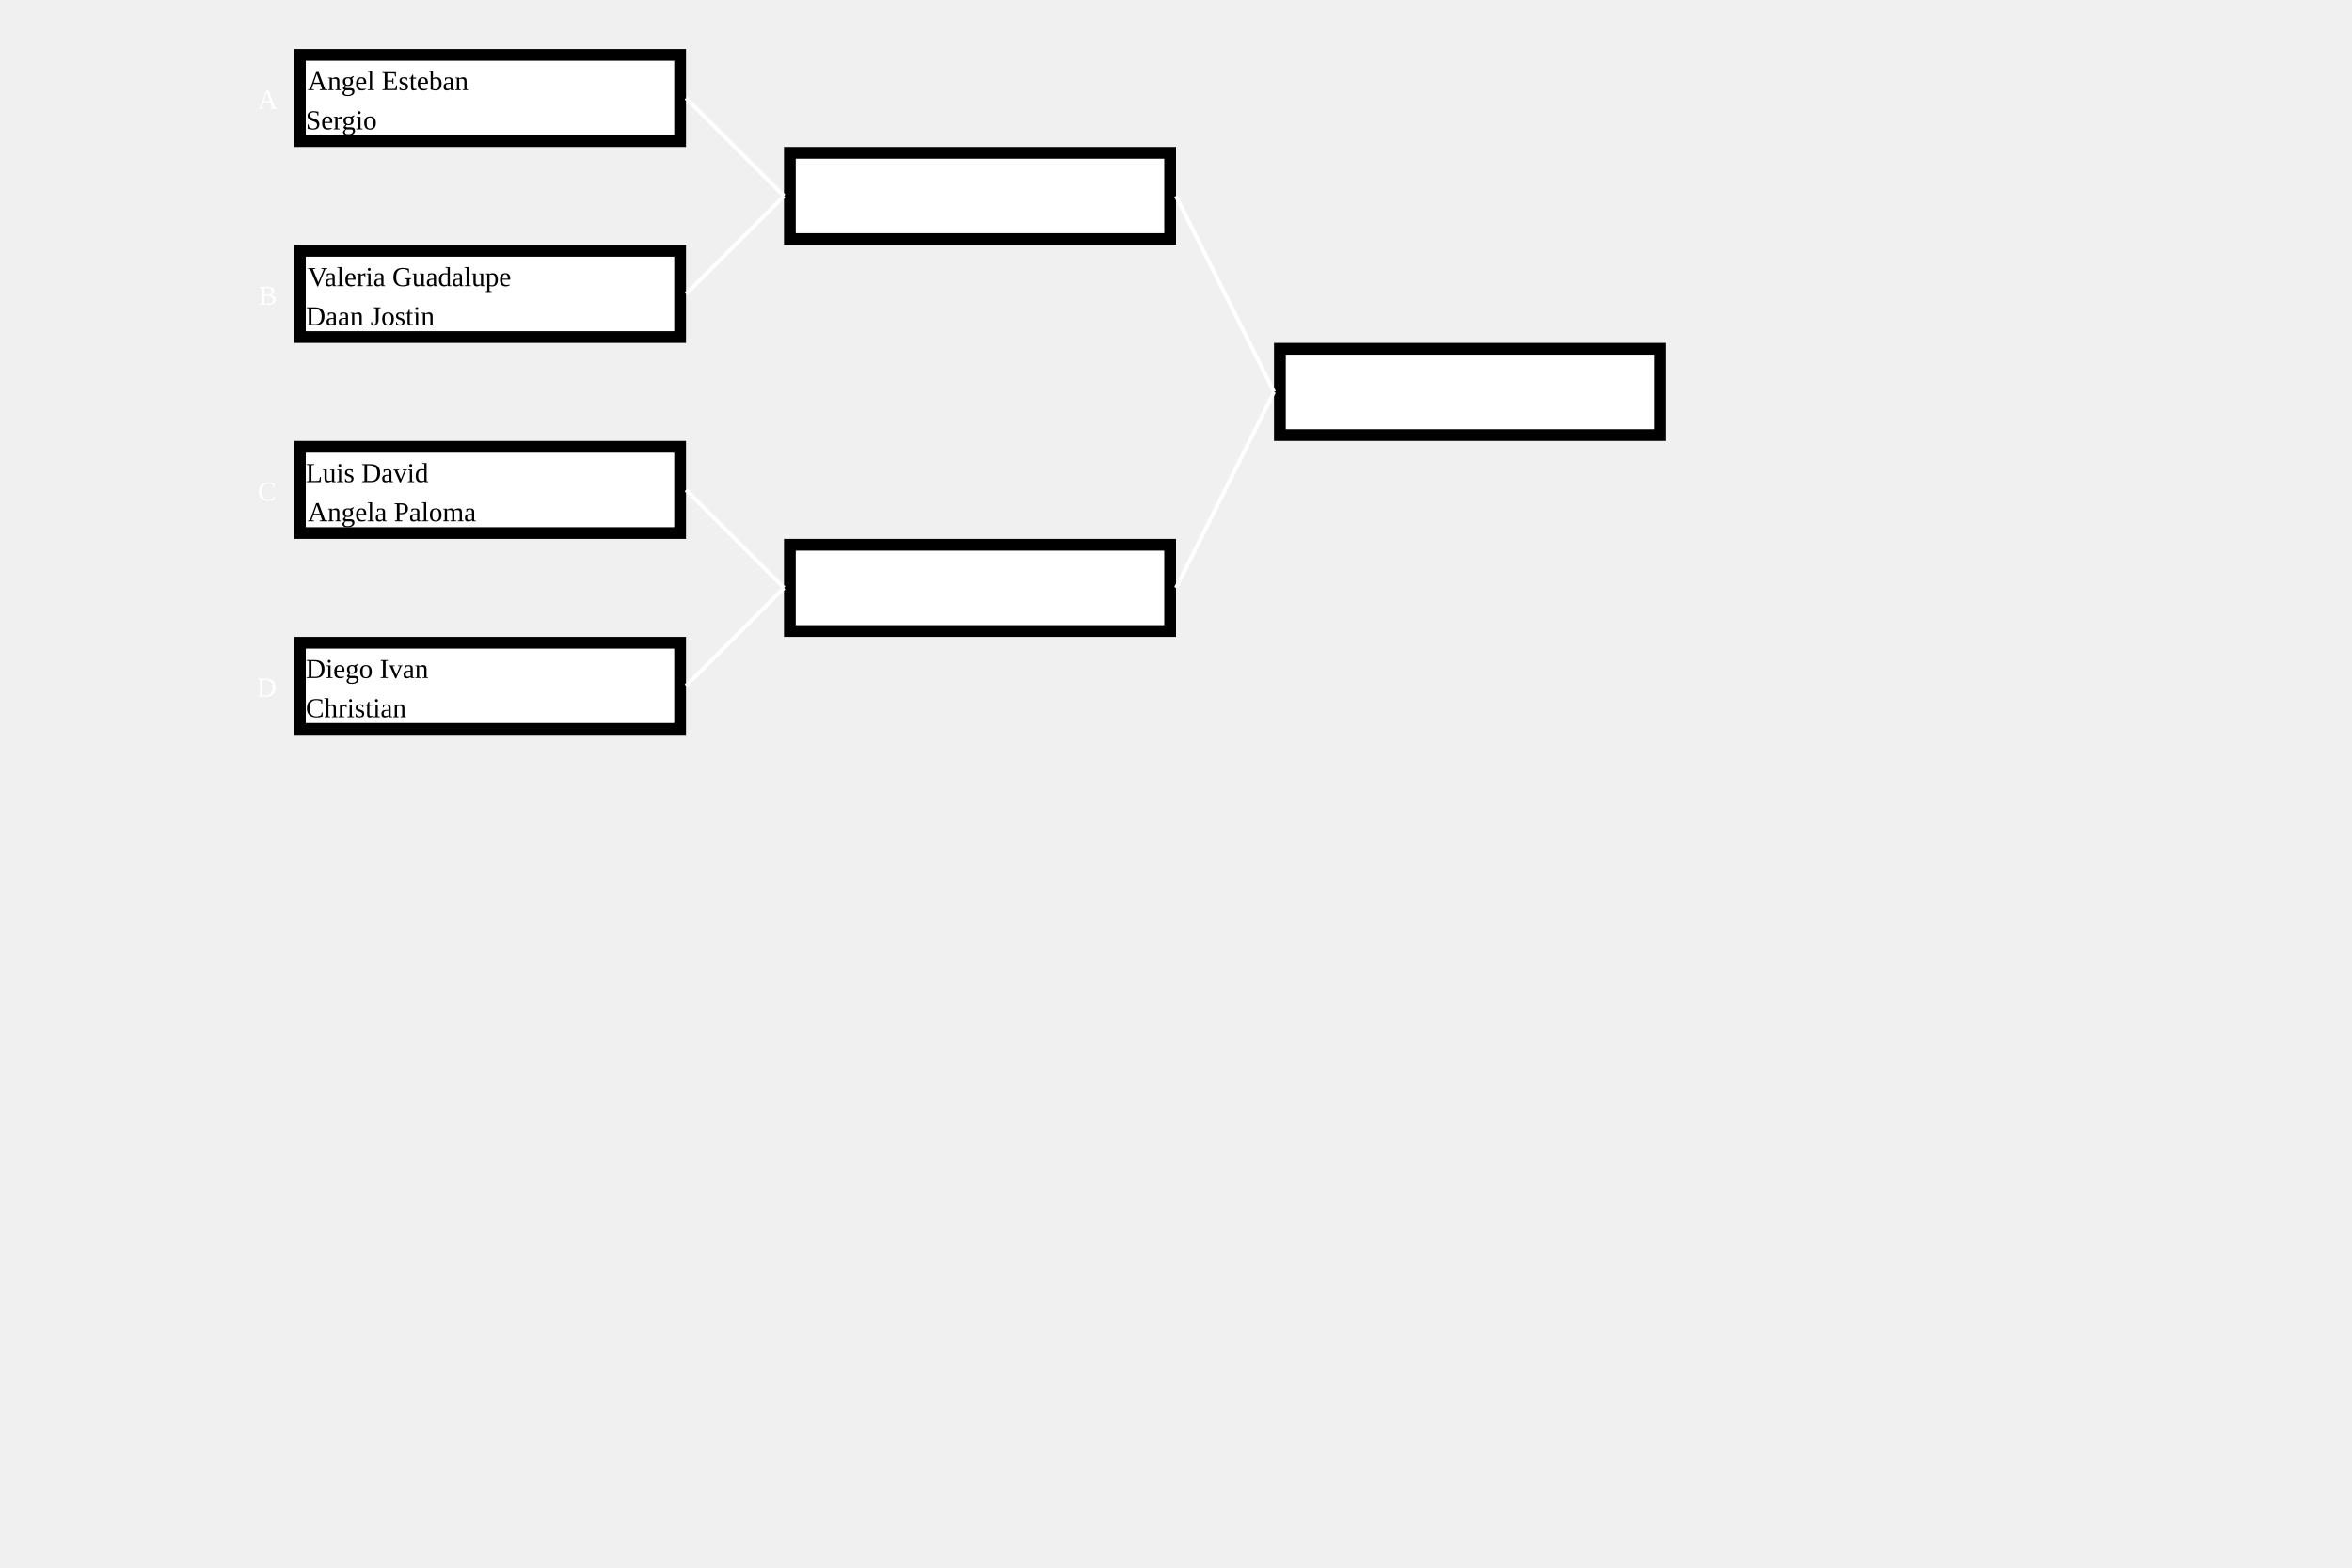
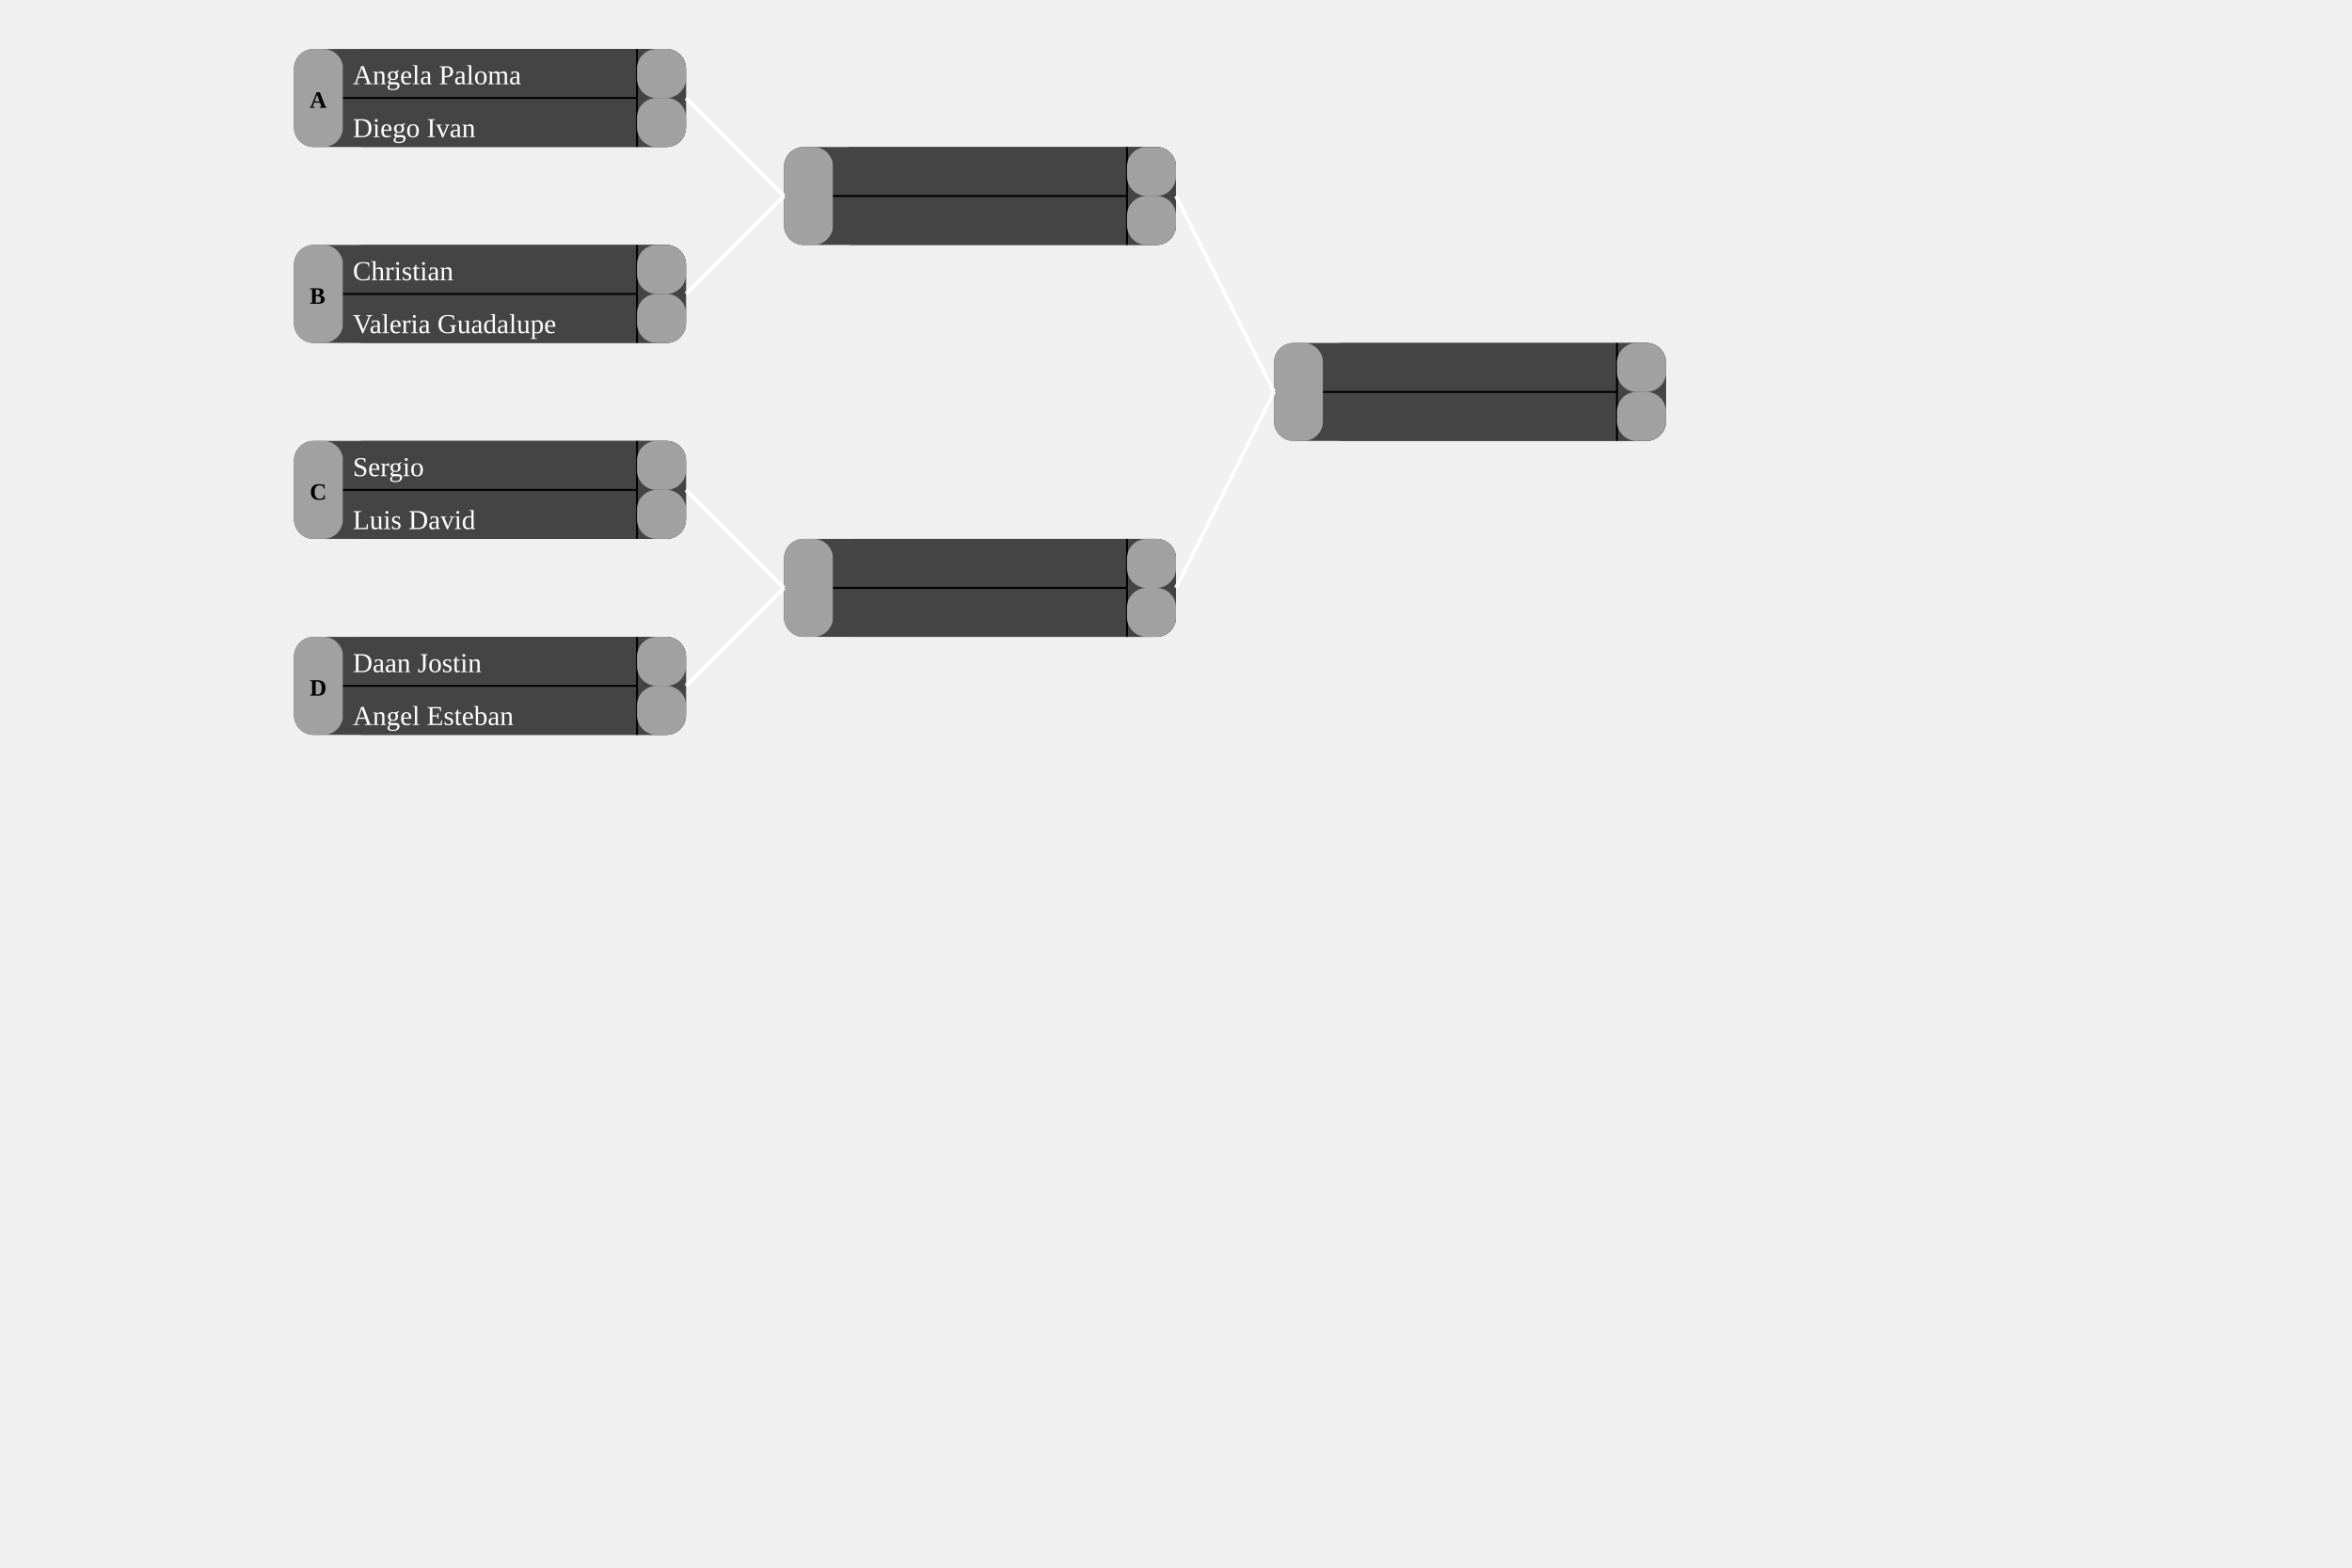
- <svg xmlns="http://www.w3.org/2000/svg" version="1.1" width="1200" height="800">
-   <g />
-   <rect width="200" height="50" fill="black" x="150" y="25" />
-   <rect width="188" height="38" fill="white" x="156" y="31" />
-   <g>
-     <text x="157" y="46" font-size="14" fill="black">
-       <tspan dy="0" x="157">Angel Esteban</tspan>
-     </text>
-     <text x="156" y="66" font-size="14" fill="black">
-       <tspan dy="0" x="156">Sergio</tspan>
-     </text>
-     <text x="131.5" y="55.5" font-size="14" fill="white">
-       <tspan dy="0" x="131.5">A</tspan>
-     </text>
+ <svg xmlns="http://www.w3.org/2000/svg" baseProfile="full" height="800" version="1.1" width="1200">
+   <defs />
+   <g id="g__enfrentamientos">
+     <g id="match__A">
+       <rect class="fondo_matchup" fill="#444444" height="50px" rx="10" ry="10" width="200px" x="150.0" y="25.0" />
+       <rect class="matchup__id__container" fill="#a1a1a1" height="50px" rx="10" ry="10" width="25px" x="150.0" y="25.0" />
+       <text class="matchup__id" font-weight="700" x="158.0" y="55.0">A</text>
+       <rect class="players__container" fill="#444444" height="50px" rx="10" ry="10" width="175px" x="175.0" y="25.0" />
+       <line class="divisor_line" stroke="black" stroke-width="1" x1="175.0" x2="325.0" y1="50.0" y2="50.0" />
+       <text class="matchup__player1" fill="white" font-size="14px" x="180.0" y="43.0">Angela Paloma</text>
+       <text class="matchup__player2" fill="white" font-size="14px" x="180.0" y="70.0">Diego Ivan</text>
+       <line class="divisor_line_2" stroke="black" stroke-width="1" x1="325.0" x2="325.0" y1="25.0" y2="75.0" />
+       <rect class="match__puntaje__player1" fill="#a1a1a1" height="25px" rx="10" ry="10" width="25px" x="325.0" y="25.0" />
+       <rect class="match__puntaje__player2" fill="#a1a1a1" height="25px" rx="10" ry="10" width="25px" x="325.0" y="50.0" />
+     </g>
+     <g id="match__B">
+       <rect class="fondo_matchup" fill="#444444" height="50px" rx="10" ry="10" width="200px" x="150.0" y="125.0" />
+       <rect class="matchup__id__container" fill="#a1a1a1" height="50px" rx="10" ry="10" width="25px" x="150.0" y="125.0" />
+       <text class="matchup__id" font-weight="700" x="158.0" y="155.0">B</text>
+       <rect class="players__container" fill="#444444" height="50px" rx="10" ry="10" width="175px" x="175.0" y="125.0" />
+       <line class="divisor_line" stroke="black" stroke-width="1" x1="175.0" x2="325.0" y1="150.0" y2="150.0" />
+       <text class="matchup__player1" fill="white" font-size="14px" x="180.0" y="143.0">Christian</text>
+       <text class="matchup__player2" fill="white" font-size="14px" x="180.0" y="170.0">Valeria Guadalupe</text>
+       <line class="divisor_line_2" stroke="black" stroke-width="1" x1="325.0" x2="325.0" y1="125.0" y2="175.0" />
+       <rect class="match__puntaje__player1" fill="#a1a1a1" height="25px" rx="10" ry="10" width="25px" x="325.0" y="125.0" />
+       <rect class="match__puntaje__player2" fill="#a1a1a1" height="25px" rx="10" ry="10" width="25px" x="325.0" y="150.0" />
+     </g>
+     <g id="match__C">
+       <rect class="fondo_matchup" fill="#444444" height="50px" rx="10" ry="10" width="200px" x="150.0" y="225.0" />
+       <rect class="matchup__id__container" fill="#a1a1a1" height="50px" rx="10" ry="10" width="25px" x="150.0" y="225.0" />
+       <text class="matchup__id" font-weight="700" x="158.0" y="255.0">C</text>
+       <rect class="players__container" fill="#444444" height="50px" rx="10" ry="10" width="175px" x="175.0" y="225.0" />
+       <line class="divisor_line" stroke="black" stroke-width="1" x1="175.0" x2="325.0" y1="250.0" y2="250.0" />
+       <text class="matchup__player1" fill="white" font-size="14px" x="180.0" y="243.0">Sergio</text>
+       <text class="matchup__player2" fill="white" font-size="14px" x="180.0" y="270.0">Luis David</text>
+       <line class="divisor_line_2" stroke="black" stroke-width="1" x1="325.0" x2="325.0" y1="225.0" y2="275.0" />
+       <rect class="match__puntaje__player1" fill="#a1a1a1" height="25px" rx="10" ry="10" width="25px" x="325.0" y="225.0" />
+       <rect class="match__puntaje__player2" fill="#a1a1a1" height="25px" rx="10" ry="10" width="25px" x="325.0" y="250.0" />
+     </g>
+     <g id="match__D">
+       <rect class="fondo_matchup" fill="#444444" height="50px" rx="10" ry="10" width="200px" x="150.0" y="325.0" />
+       <rect class="matchup__id__container" fill="#a1a1a1" height="50px" rx="10" ry="10" width="25px" x="150.0" y="325.0" />
+       <text class="matchup__id" font-weight="700" x="158.0" y="355.0">D</text>
+       <rect class="players__container" fill="#444444" height="50px" rx="10" ry="10" width="175px" x="175.0" y="325.0" />
+       <line class="divisor_line" stroke="black" stroke-width="1" x1="175.0" x2="325.0" y1="350.0" y2="350.0" />
+       <text class="matchup__player1" fill="white" font-size="14px" x="180.0" y="343.0">Daan Jostin</text>
+       <text class="matchup__player2" fill="white" font-size="14px" x="180.0" y="370.0">Angel Esteban</text>
+       <line class="divisor_line_2" stroke="black" stroke-width="1" x1="325.0" x2="325.0" y1="325.0" y2="375.0" />
+       <rect class="match__puntaje__player1" fill="#a1a1a1" height="25px" rx="10" ry="10" width="25px" x="325.0" y="325.0" />
+       <rect class="match__puntaje__player2" fill="#a1a1a1" height="25px" rx="10" ry="10" width="25px" x="325.0" y="350.0" />
+     </g>
+     <g id="match__">
+       <rect class="fondo_matchup" fill="#444444" height="50px" rx="10" ry="10" width="200px" x="400.0" y="75.0" />
+       <rect class="matchup__id__container" fill="#a1a1a1" height="50px" rx="10" ry="10" width="25px" x="400.0" y="75.0" />
+       <text class="matchup__id" font-weight="700" x="408.0" y="105.0" />
+       <rect class="players__container" fill="#444444" height="50px" rx="10" ry="10" width="175px" x="425.0" y="75.0" />
+       <line class="divisor_line" stroke="black" stroke-width="1" x1="425.0" x2="575.0" y1="100.0" y2="100.0" />
+       <text class="matchup__player1" fill="white" font-size="14px" x="430.0" y="93.0" />
+       <text class="matchup__player2" fill="white" font-size="14px" x="430.0" y="120.0" />
+       <line class="divisor_line_2" stroke="black" stroke-width="1" x1="575.0" x2="575.0" y1="75.0" y2="125.0" />
+       <rect class="match__puntaje__player1" fill="#a1a1a1" height="25px" rx="10" ry="10" width="25px" x="575.0" y="75.0" />
+       <rect class="match__puntaje__player2" fill="#a1a1a1" height="25px" rx="10" ry="10" width="25px" x="575.0" y="100.0" />
+     </g>
+     <g id="match__">
+       <rect class="fondo_matchup" fill="#444444" height="50px" rx="10" ry="10" width="200px" x="400.0" y="275.0" />
+       <rect class="matchup__id__container" fill="#a1a1a1" height="50px" rx="10" ry="10" width="25px" x="400.0" y="275.0" />
+       <text class="matchup__id" font-weight="700" x="408.0" y="305.0" />
+       <rect class="players__container" fill="#444444" height="50px" rx="10" ry="10" width="175px" x="425.0" y="275.0" />
+       <line class="divisor_line" stroke="black" stroke-width="1" x1="425.0" x2="575.0" y1="300.0" y2="300.0" />
+       <text class="matchup__player1" fill="white" font-size="14px" x="430.0" y="293.0" />
+       <text class="matchup__player2" fill="white" font-size="14px" x="430.0" y="320.0" />
+       <line class="divisor_line_2" stroke="black" stroke-width="1" x1="575.0" x2="575.0" y1="275.0" y2="325.0" />
+       <rect class="match__puntaje__player1" fill="#a1a1a1" height="25px" rx="10" ry="10" width="25px" x="575.0" y="275.0" />
+       <rect class="match__puntaje__player2" fill="#a1a1a1" height="25px" rx="10" ry="10" width="25px" x="575.0" y="300.0" />
+     </g>
+     <g id="match__">
+       <rect class="fondo_matchup" fill="#444444" height="50px" rx="10" ry="10" width="200px" x="650.0" y="175.0" />
+       <rect class="matchup__id__container" fill="#a1a1a1" height="50px" rx="10" ry="10" width="25px" x="650.0" y="175.0" />
+       <text class="matchup__id" font-weight="700" x="658.0" y="205.0" />
+       <rect class="players__container" fill="#444444" height="50px" rx="10" ry="10" width="175px" x="675.0" y="175.0" />
+       <line class="divisor_line" stroke="black" stroke-width="1" x1="675.0" x2="825.0" y1="200.0" y2="200.0" />
+       <text class="matchup__player1" fill="white" font-size="14px" x="680.0" y="193.0" />
+       <text class="matchup__player2" fill="white" font-size="14px" x="680.0" y="220.0" />
+       <line class="divisor_line_2" stroke="black" stroke-width="1" x1="825.0" x2="825.0" y1="175.0" y2="225.0" />
+       <rect class="match__puntaje__player1" fill="#a1a1a1" height="25px" rx="10" ry="10" width="25px" x="825.0" y="175.0" />
+       <rect class="match__puntaje__player2" fill="#a1a1a1" height="25px" rx="10" ry="10" width="25px" x="825.0" y="200.0" />
+     </g>
  </g>
-   <rect width="200" height="50" fill="black" x="150" y="125" />
-   <rect width="188" height="38" fill="white" x="156" y="131" />
-   <g>
-     <text x="157" y="146" font-size="14" fill="black">
-       <tspan dy="0" x="157">Valeria Guadalupe</tspan>
-     </text>
-     <text x="156" y="166" font-size="14" fill="black">
-       <tspan dy="0" x="156">Daan Jostin</tspan>
-     </text>
-     <text x="131.984" y="155.5" font-size="14" fill="white">
-       <tspan dy="0" x="131.984">B</tspan>
-     </text>
-   </g>
-   <rect width="200" height="50" fill="black" x="150" y="225" />
-   <rect width="188" height="38" fill="white" x="156" y="231" />
-   <g>
-     <text x="156" y="246" font-size="14" fill="black">
-       <tspan dy="0" x="156">Luis David</tspan>
-     </text>
-     <text x="157" y="266" font-size="14" fill="black">
-       <tspan dy="0" x="157">Angela Paloma</tspan>
-     </text>
-     <text x="131.5" y="255.5" font-size="14" fill="white">
-       <tspan dy="0" x="131.5">C</tspan>
-     </text>
-   </g>
-   <rect width="200" height="50" fill="black" x="150" y="325" />
-   <rect width="188" height="38" fill="white" x="156" y="331" />
-   <g>
-     <text x="156" y="346" font-size="14" fill="black">
-       <tspan dy="0" x="156">Diego Ivan</tspan>
-     </text>
-     <text x="156" y="366" font-size="14" fill="black">
-       <tspan dy="0" x="156">Christian</tspan>
-     </text>
-     <text x="131" y="355.5" font-size="14" fill="white">
-       <tspan dy="0" x="131">D</tspan>
-     </text>
-   </g>
-   <rect width="200" height="50" fill="black" x="400" y="75" />
-   <rect width="188" height="38" fill="white" x="406" y="81" />
-   <g>
-     <text x="406" y="81" font-size="14" fill="black">
-       <tspan dy="0" x="406" />
-     </text>
-     <text x="406" y="101" font-size="14" fill="black">
-       <tspan dy="0" x="406" />
-     </text>
-     <text x="386" y="100" font-size="14" fill="white">
-       <tspan dy="0" x="386" />
-     </text>
-   </g>
-   <rect width="200" height="50" fill="black" x="400" y="275" />
-   <rect width="188" height="38" fill="white" x="406" y="281" />
-   <g>
-     <text x="406" y="281" font-size="14" fill="black">
-       <tspan dy="0" x="406" />
-     </text>
-     <text x="406" y="301" font-size="14" fill="black">
-       <tspan dy="0" x="406" />
-     </text>
-     <text x="386" y="300" font-size="14" fill="white">
-       <tspan dy="0" x="386" />
-     </text>
-   </g>
-   <rect width="200" height="50" fill="black" x="650" y="175" />
-   <rect width="188" height="38" fill="white" x="656" y="181" />
-   <g>
-     <text x="656" y="181" font-size="14" fill="black">
-       <tspan dy="0" x="656" />
-     </text>
-     <text x="656" y="201" font-size="14" fill="black">
-       <tspan dy="0" x="656" />
-     </text>
-     <text x="636" y="200" font-size="14" fill="white">
-       <tspan dy="0" x="636" />
-     </text>
-   </g>
-   <g>
-     <polyline points="350,50 400,100" fill="none" stroke-width="2" stroke="white" />
-     <polyline points="350,150 400,100" fill="none" stroke-width="2" stroke="white" />
-     <polyline points="350,250 400,300" fill="none" stroke-width="2" stroke="white" />
-     <polyline points="350,350 400,300" fill="none" stroke-width="2" stroke="white" />
-     <polyline points="600,100 650,200" fill="none" stroke-width="2" stroke="white" />
-     <polyline points="600,300 650,200" fill="none" stroke-width="2" stroke="white" />
+   <g id="g__conectores">
+     <polyline fill="none" points="350.0,50.0 400.0,100.0" stroke="white" stroke-width="2" />
+     <polyline fill="none" points="350.0,150.0 400.0,100.0" stroke="white" stroke-width="2" />
+     <polyline fill="none" points="350.0,250.0 400.0,300.0" stroke="white" stroke-width="2" />
+     <polyline fill="none" points="350.0,350.0 400.0,300.0" stroke="white" stroke-width="2" />
+     <polyline fill="none" points="600.0,100.0 650.0,200.0" stroke="white" stroke-width="2" />
+     <polyline fill="none" points="600.0,300.0 650.0,200.0" stroke="white" stroke-width="2" />
  </g>
</svg>
